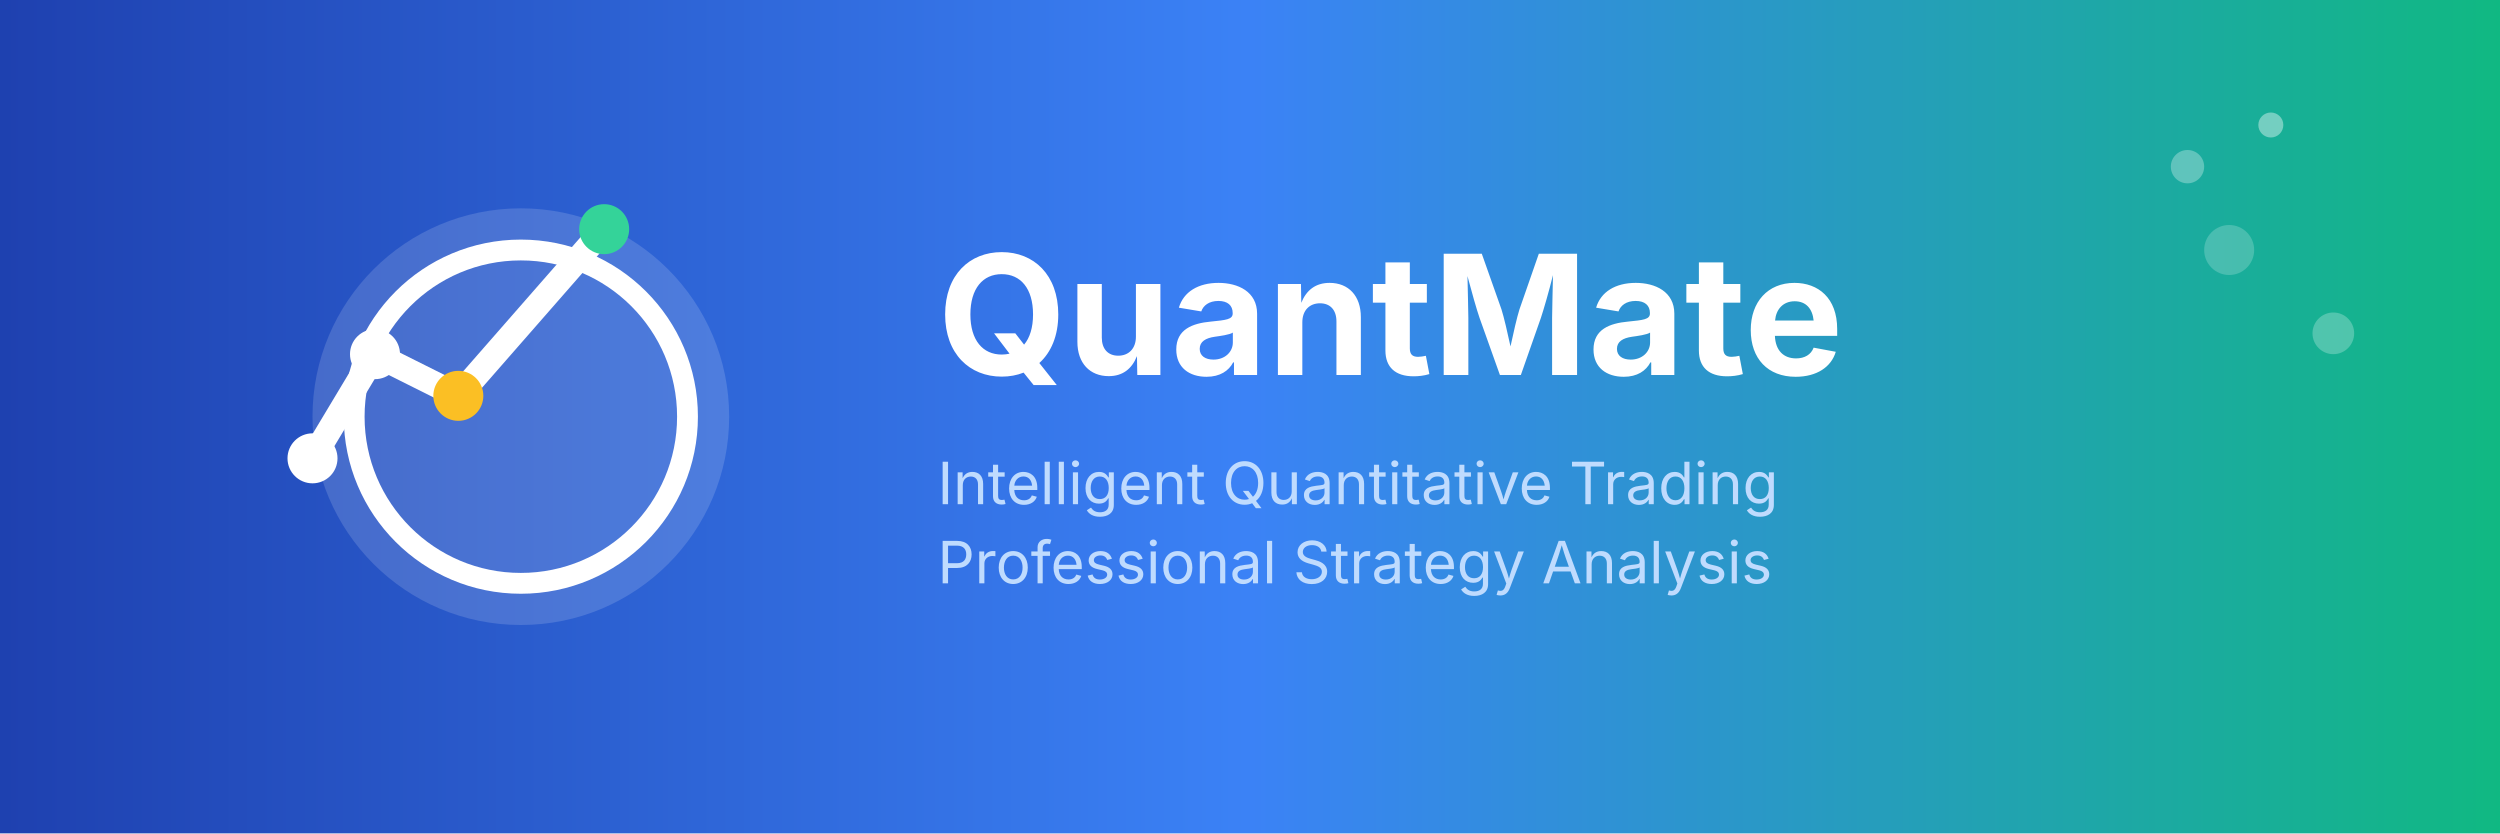
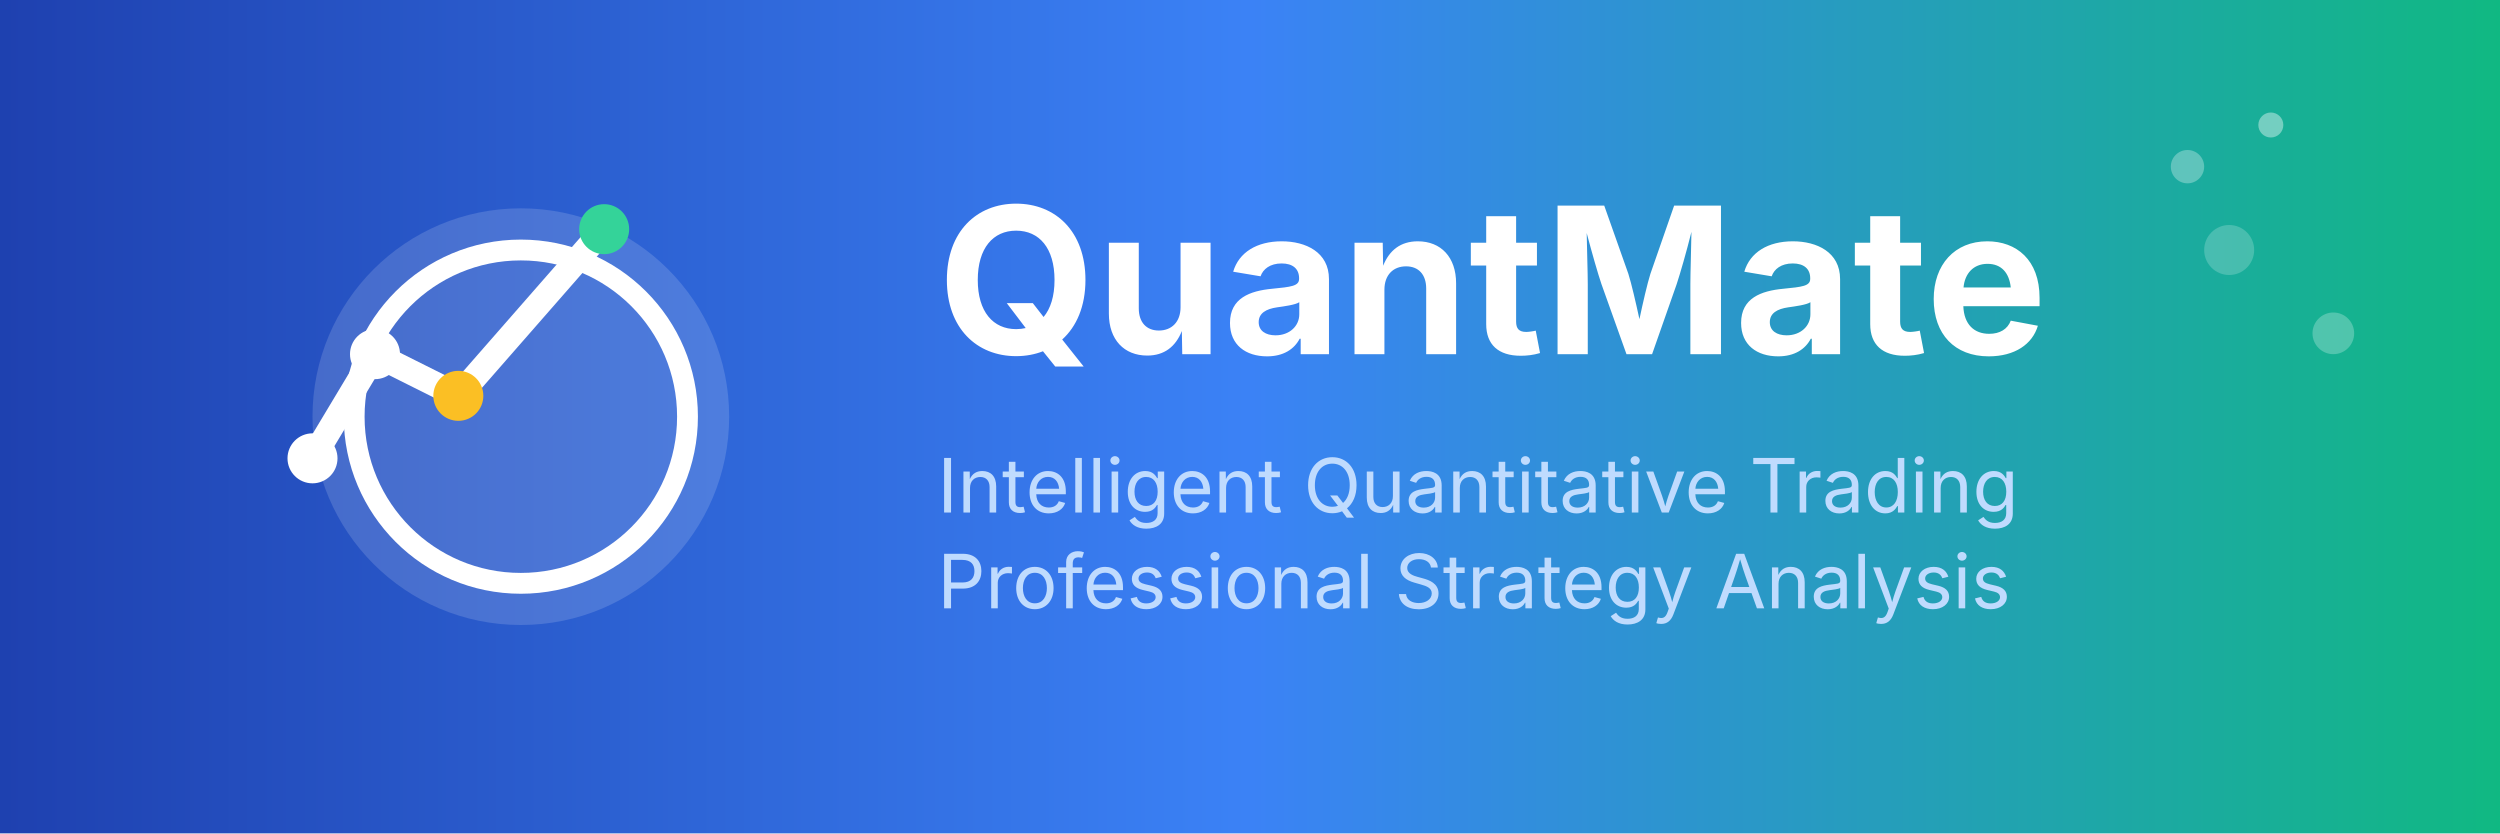
<svg xmlns="http://www.w3.org/2000/svg" width="1200" height="400" viewBox="0 0 1200 400">
  <defs>
    <linearGradient id="bg1" x1="0%" y1="0%" x2="100%" y2="0%">
      <stop offset="0%" style="stop-color:#1e40af" />
      <stop offset="50%" style="stop-color:#3b82f6" />
      <stop offset="100%" style="stop-color:#10b981" />
    </linearGradient>
  </defs>
  <rect width="1200" height="400" fill="url(#bg1)" />
  <circle cx="250" cy="200" r="100" fill="white" fill-opacity="0.15" />
  <circle cx="250" cy="200" r="80" fill="none" stroke="white" stroke-width="10" />
  <polyline points="150,220 180,170 220,190 290,110" fill="none" stroke="white" stroke-width="12" stroke-linecap="round" stroke-linejoin="round" />
  <circle cx="150" cy="220" r="12" fill="white" />
  <circle cx="180" cy="170" r="12" fill="white" />
  <circle cx="220" cy="190" r="12" fill="#fbbf24" />
  <circle cx="290" cy="110" r="12" fill="#34d399" />
-   <text x="450" y="180" font-family="Inter, -apple-system, sans-serif" font-size="80" font-weight="700" fill="white">QuantMate</text>
-   <text x="450" y="242" font-family="Inter, -apple-system, sans-serif" font-size="28" font-weight="400" fill="#bfdbfe">Intelligent Quantitative Trading</text>
-   <text x="450" y="280" font-family="Inter, -apple-system, sans-serif" font-size="28" font-weight="400" fill="#bfdbfe">Professional Strategy Analysis</text>
+   <text x="450" y="170" font-family="Inter, -apple-system, sans-serif" font-size="98" font-weight="700" fill="white">QuantMate</text>
+   <text x="450" y="246" font-family="Inter, -apple-system, sans-serif" font-size="36" font-weight="400" fill="#bfdbfe">Intelligent Quantitative Trading</text>
+   <text x="450" y="292" font-family="Inter, -apple-system, sans-serif" font-size="36" font-weight="400" fill="#bfdbfe">Professional Strategy Analysis</text>
  <circle cx="1050" cy="80" r="8" fill="white" opacity="0.3" />
  <circle cx="1070" cy="120" r="12" fill="white" opacity="0.2" />
  <circle cx="1090" cy="60" r="6" fill="white" opacity="0.4" />
  <circle cx="1120" cy="160" r="10" fill="white" opacity="0.25" />
</svg>
